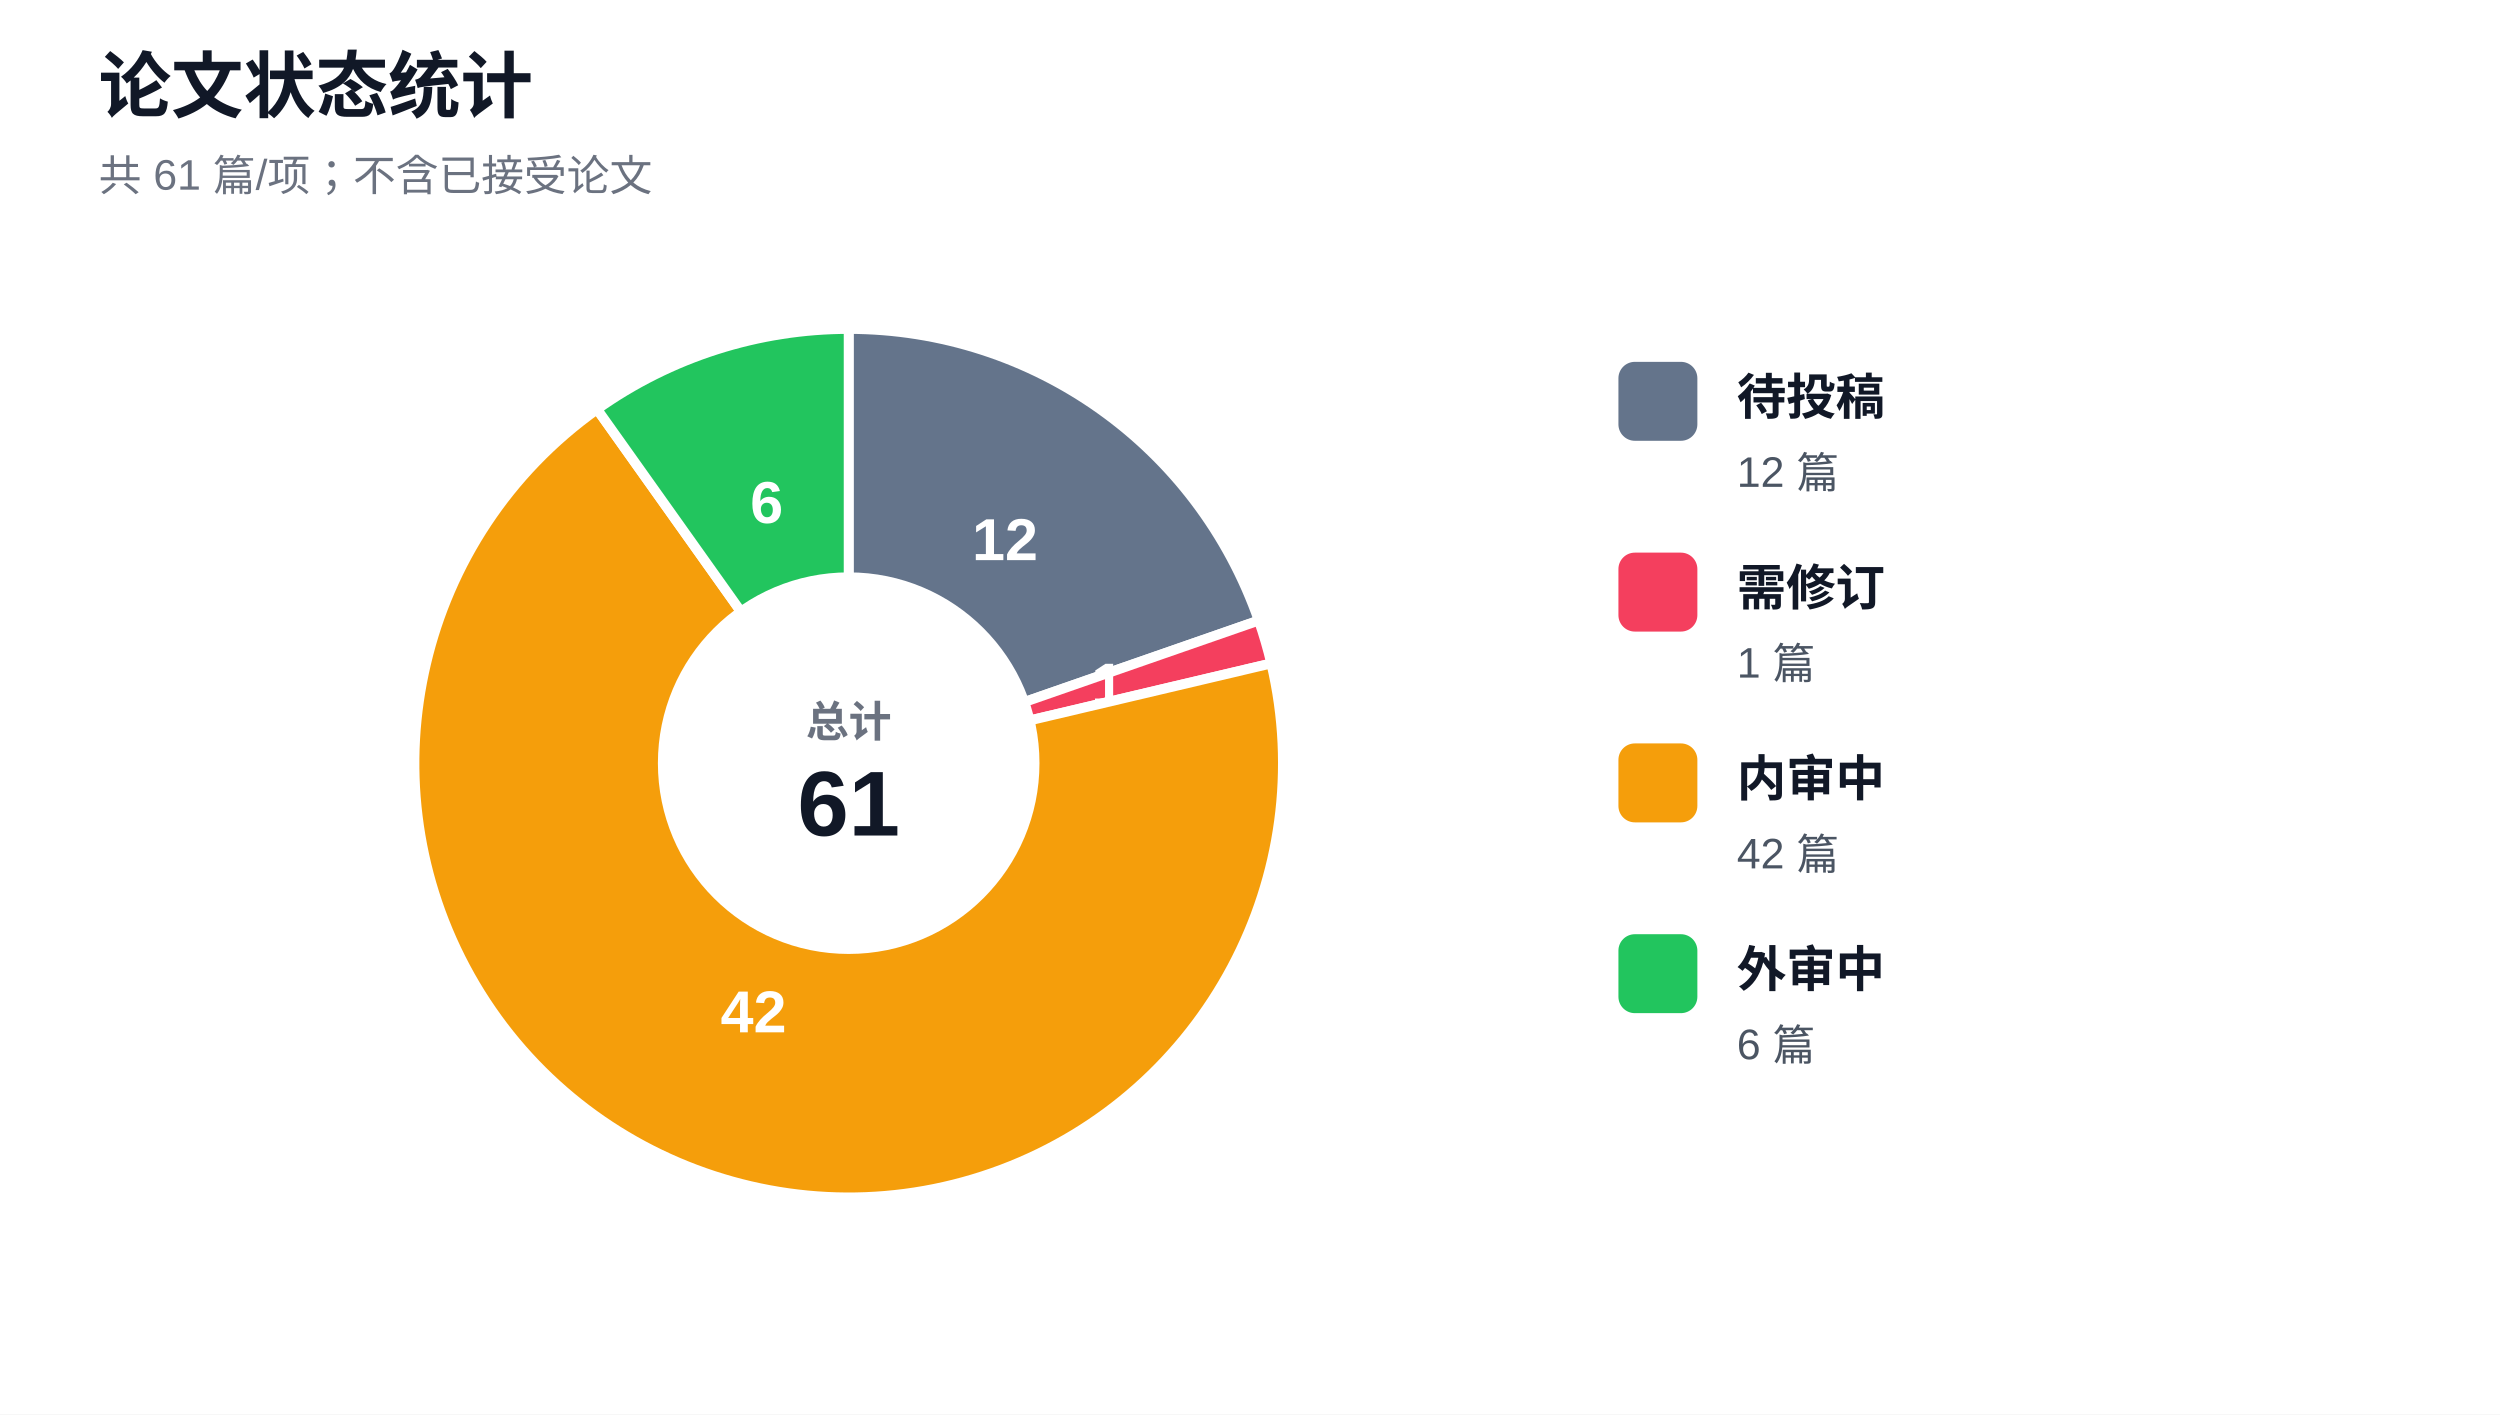
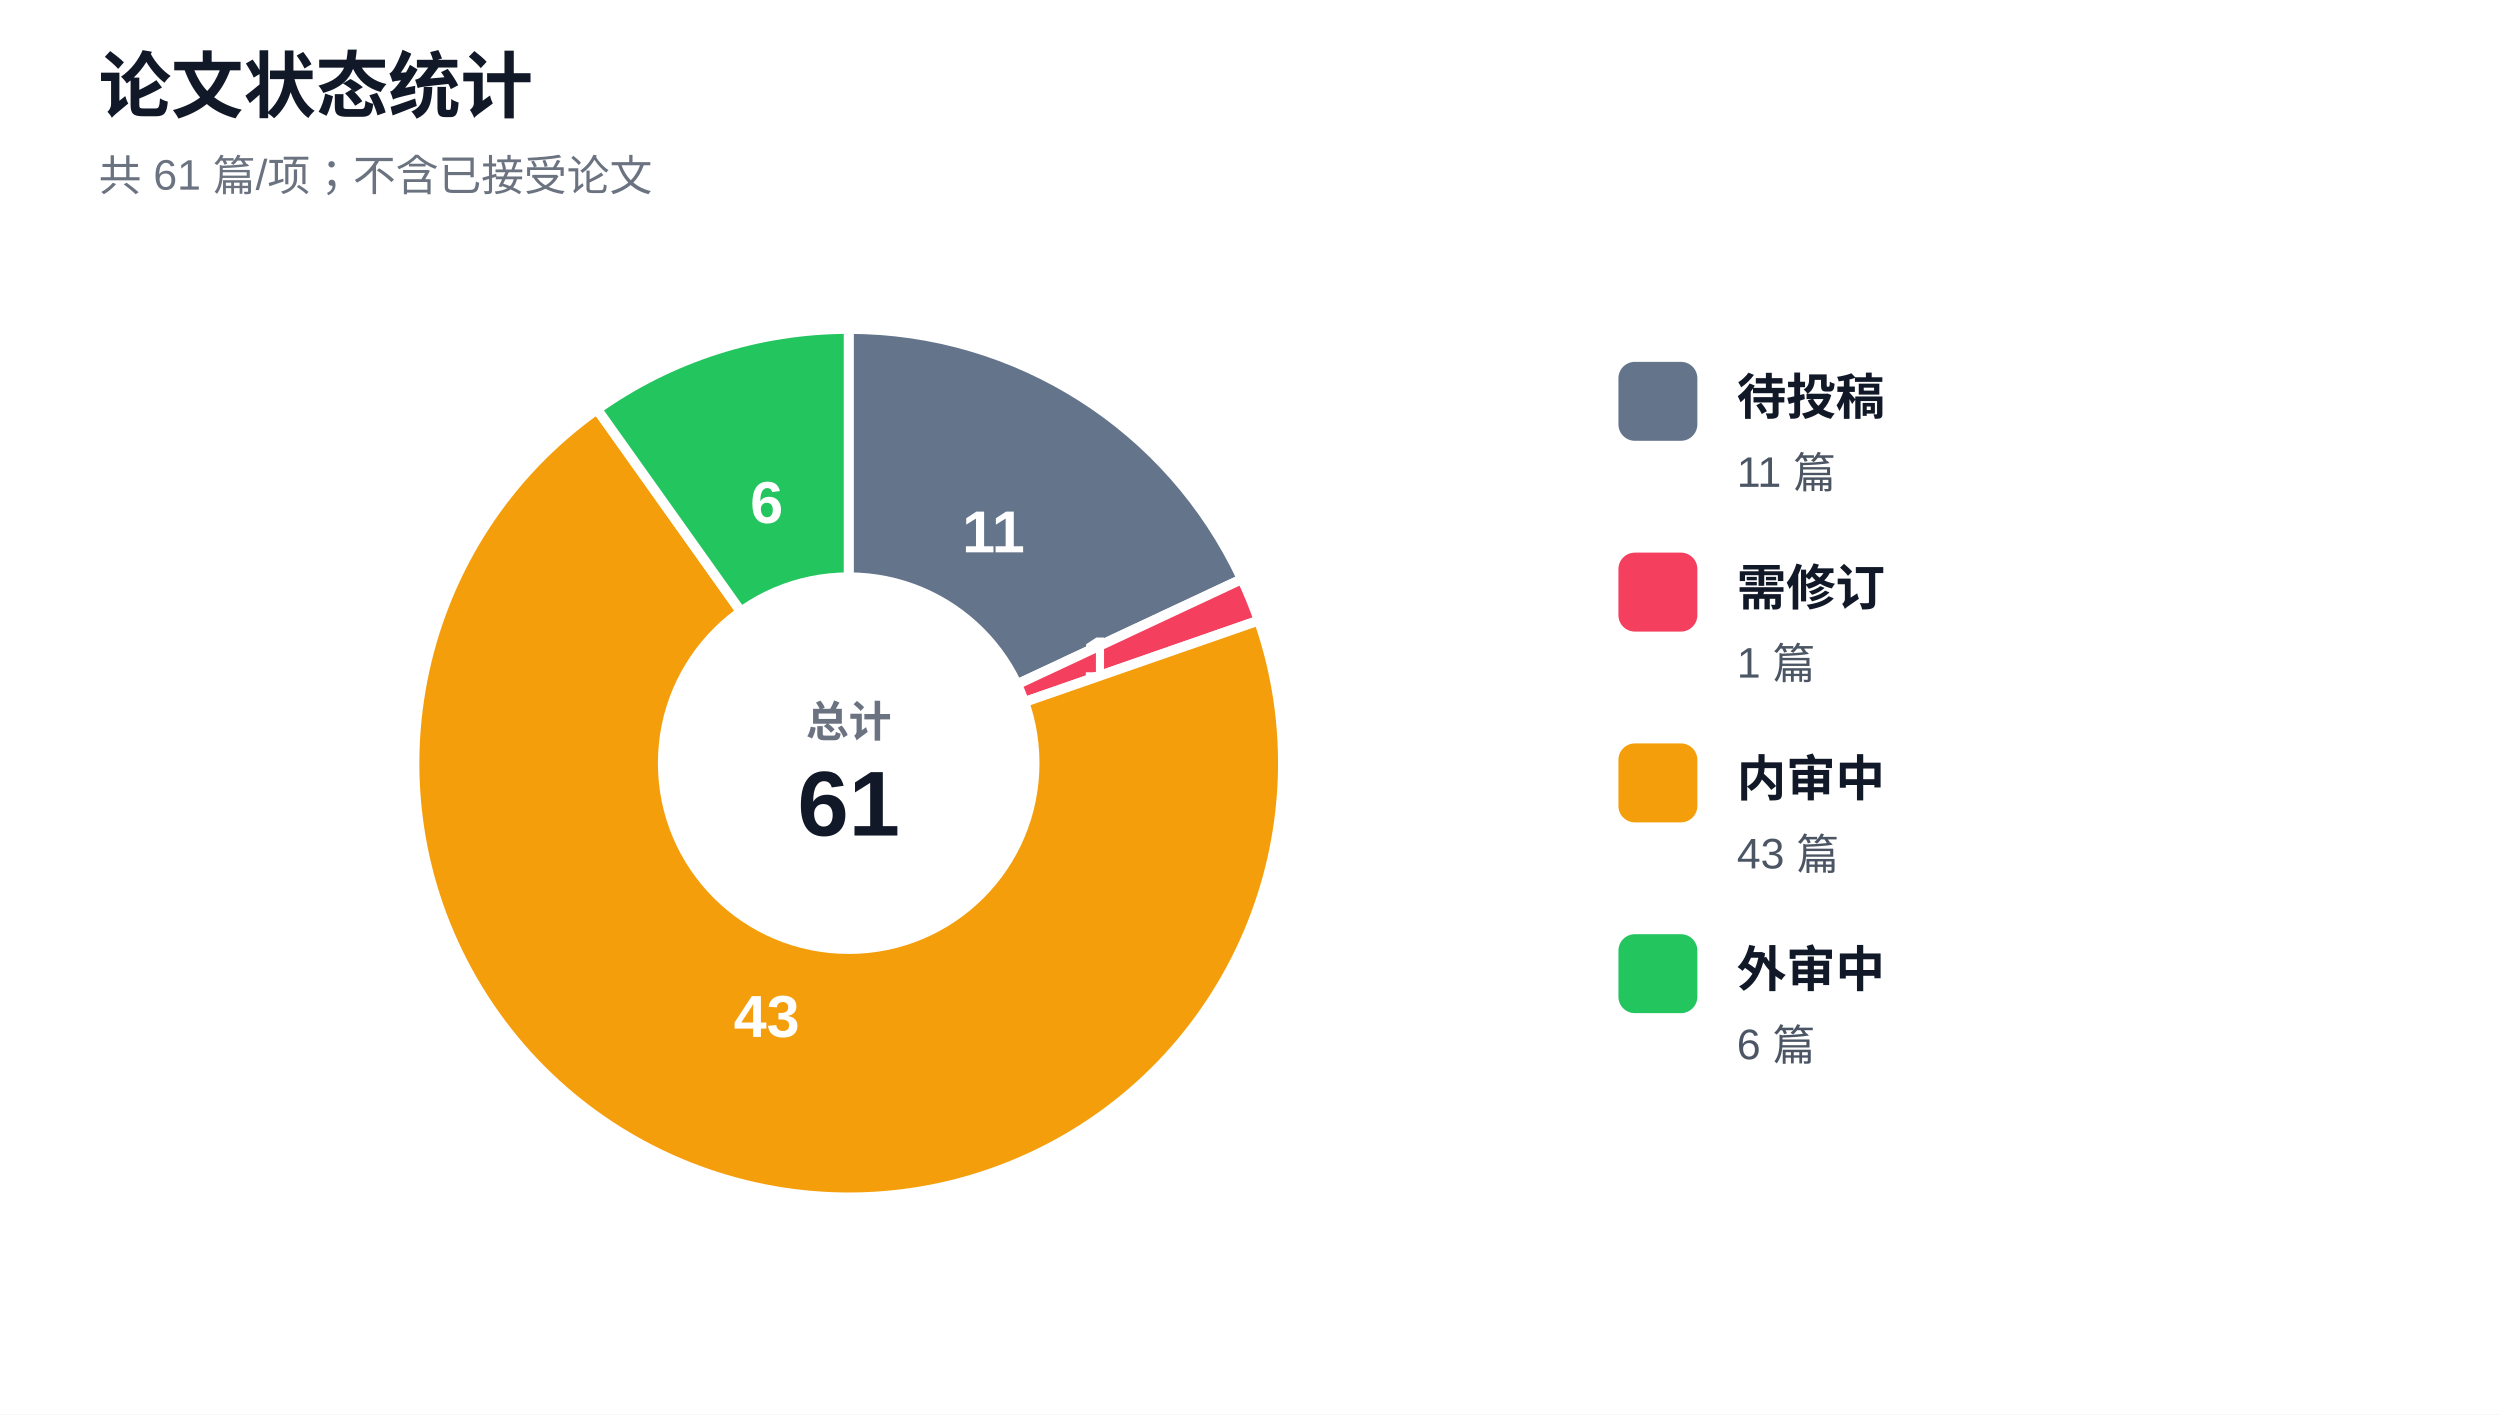
<svg xmlns="http://www.w3.org/2000/svg" width="760" height="430" viewBox="0 0 760 430" role="img" aria-labelledby="title desc">
  <rect width="760" height="430" fill="#ffffff" />
  <text x="30" y="34" fill="#111827" font-family="Arial, Microsoft YaHei, sans-serif" font-size="22" font-weight="700">论文状态统计</text>
  <text x="30" y="58" fill="#6b7280" font-family="Arial, Microsoft YaHei, sans-serif" font-size="13">共 61 篇/项；不含已接受论文</text>
  <g font-family="Arial, Microsoft YaHei, sans-serif">
-     <path d="M 258 232 L 258 100 A 132 132 0 0 1 382.673 188.632 Z" fill="#64748b" stroke="#ffffff" stroke-width="3" />
-     <text x="305.513" y="165.168" fill="#ffffff" font-size="18" font-weight="800" text-anchor="middle" dominant-baseline="middle">12</text>
-     <path d="M 258 232 L 382.673 188.632 A 132 132 0 0 1 386.471 201.681 Z" fill="#f43f5e" stroke="#ffffff" stroke-width="3" />
-     <text x="336.732" y="209.082" fill="#ffffff" font-size="18" font-weight="800" text-anchor="middle" dominant-baseline="middle">1</text>
-     <path d="M 258 232 L 386.471 201.681 A 132 132 0 1 1 181.516 124.416 Z" fill="#f59e0b" stroke="#ffffff" stroke-width="3" />
-     <text x="229.074" y="308.729" fill="#ffffff" font-size="18" font-weight="800" text-anchor="middle" dominant-baseline="middle">42</text>
+     <path d="M 258 232 L 258 100 A 132 132 0 0 1 377.553 176.043 Z" fill="#64748b" stroke="#ffffff" stroke-width="3" />
+     <text x="302.009" y="162.81" fill="#ffffff" font-size="18" font-weight="800" text-anchor="middle" dominant-baseline="middle">11</text>
+     <path d="M 258 232 L 377.553 176.043 A 132 132 0 0 1 382.673 188.632 Z" fill="#f43f5e" stroke="#ffffff" stroke-width="3" />
+     <text x="333.959" y="201.108" fill="#ffffff" font-size="18" font-weight="800" text-anchor="middle" dominant-baseline="middle">1</text>
+     <path d="M 258 232 L 382.673 188.632 A 132 132 0 1 1 181.516 124.416 Z" fill="#f59e0b" stroke="#ffffff" stroke-width="3" />
+     <text x="233.063" y="310.116" fill="#ffffff" font-size="18" font-weight="800" text-anchor="middle" dominant-baseline="middle">43</text>
    <path d="M 258 232 L 181.516 124.416 A 132 132 0 0 1 258 100 Z" fill="#22c55e" stroke="#ffffff" stroke-width="3" />
    <text x="233.063" y="153.884" fill="#ffffff" font-size="18" font-weight="800" text-anchor="middle" dominant-baseline="middle">6</text>
    <circle cx="258" cy="232" r="58" fill="#ffffff" />
    <text x="258" y="224" fill="#6b7280" font-size="13" font-weight="700" text-anchor="middle">总计</text>
    <text x="258" y="254" fill="#111827" font-size="28" font-weight="700" text-anchor="middle">61</text>
  </g>
  <g font-family="Arial, Microsoft YaHei, sans-serif">
    <rect x="492" y="110" width="24" height="24" rx="5" fill="#64748b" />
    <text x="528" y="126" fill="#111827" font-size="15" font-weight="700">待投稿</text>
-     <text x="528" y="148" fill="#4b5563" font-size="13">12 篇</text>
+     <text x="528" y="148" fill="#4b5563" font-size="13">11 篇</text>
    <rect x="492" y="168" width="24" height="24" rx="5" fill="#f43f5e" />
    <text x="528" y="184" fill="#111827" font-size="15" font-weight="700">需修订</text>
    <text x="528" y="206" fill="#4b5563" font-size="13">1 篇</text>
    <rect x="492" y="226" width="24" height="24" rx="5" fill="#f59e0b" />
    <text x="528" y="242" fill="#111827" font-size="15" font-weight="700">内审中</text>
-     <text x="528" y="264" fill="#4b5563" font-size="13">42 篇</text>
+     <text x="528" y="264" fill="#4b5563" font-size="13">43 篇</text>
    <rect x="492" y="284" width="24" height="24" rx="5" fill="#22c55e" />
    <text x="528" y="300" fill="#111827" font-size="15" font-weight="700">外审中</text>
    <text x="528" y="322" fill="#4b5563" font-size="13">6 篇</text>
  </g>
</svg>
